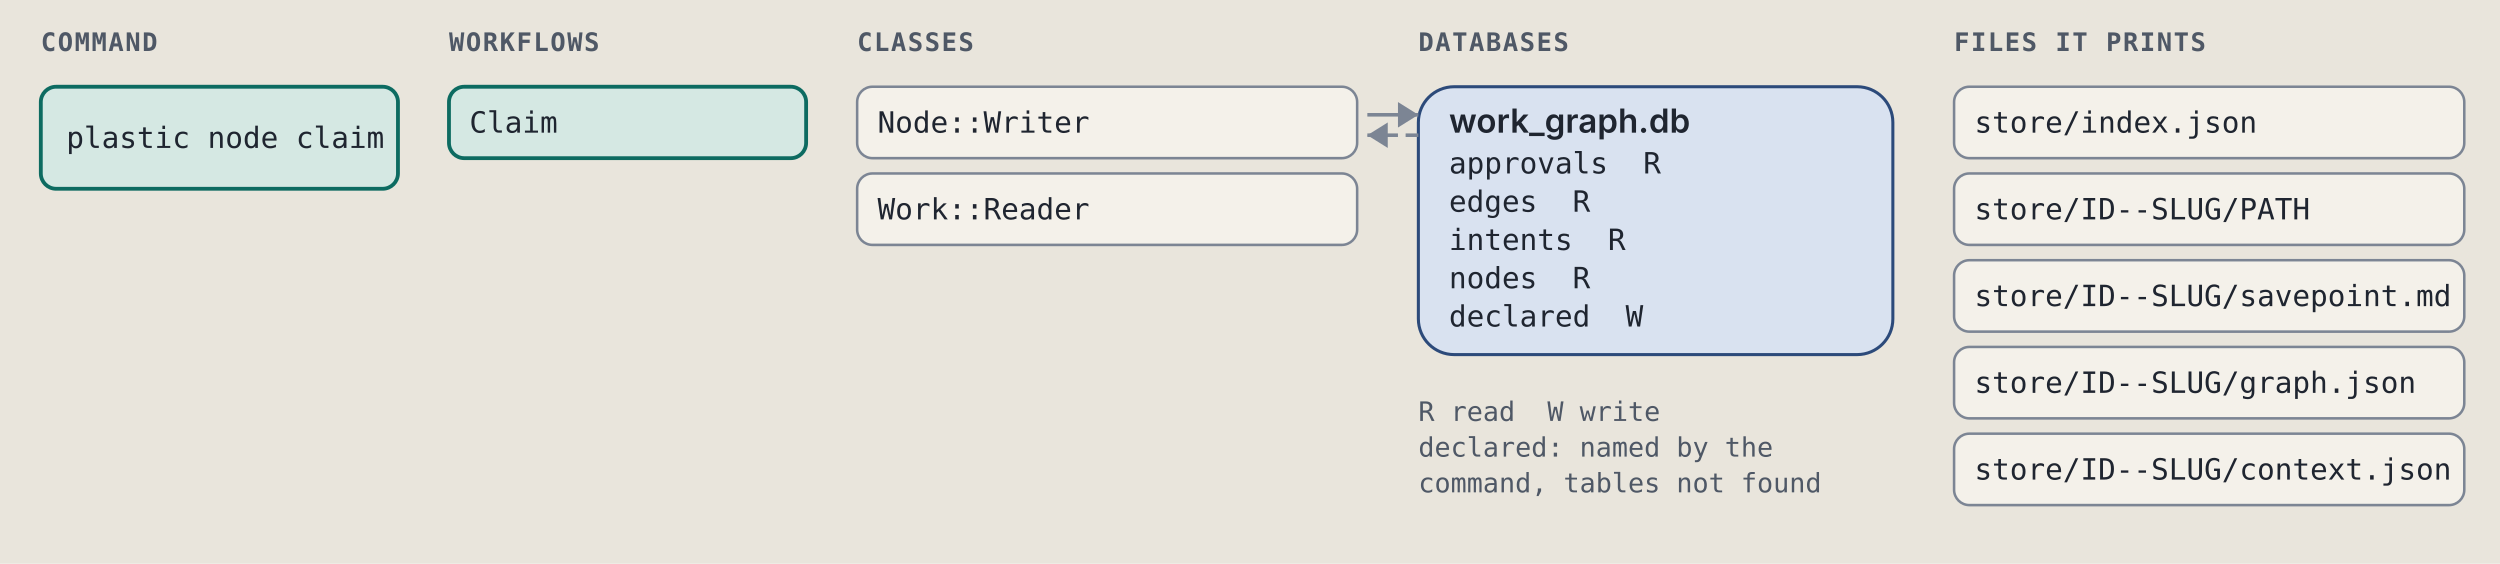
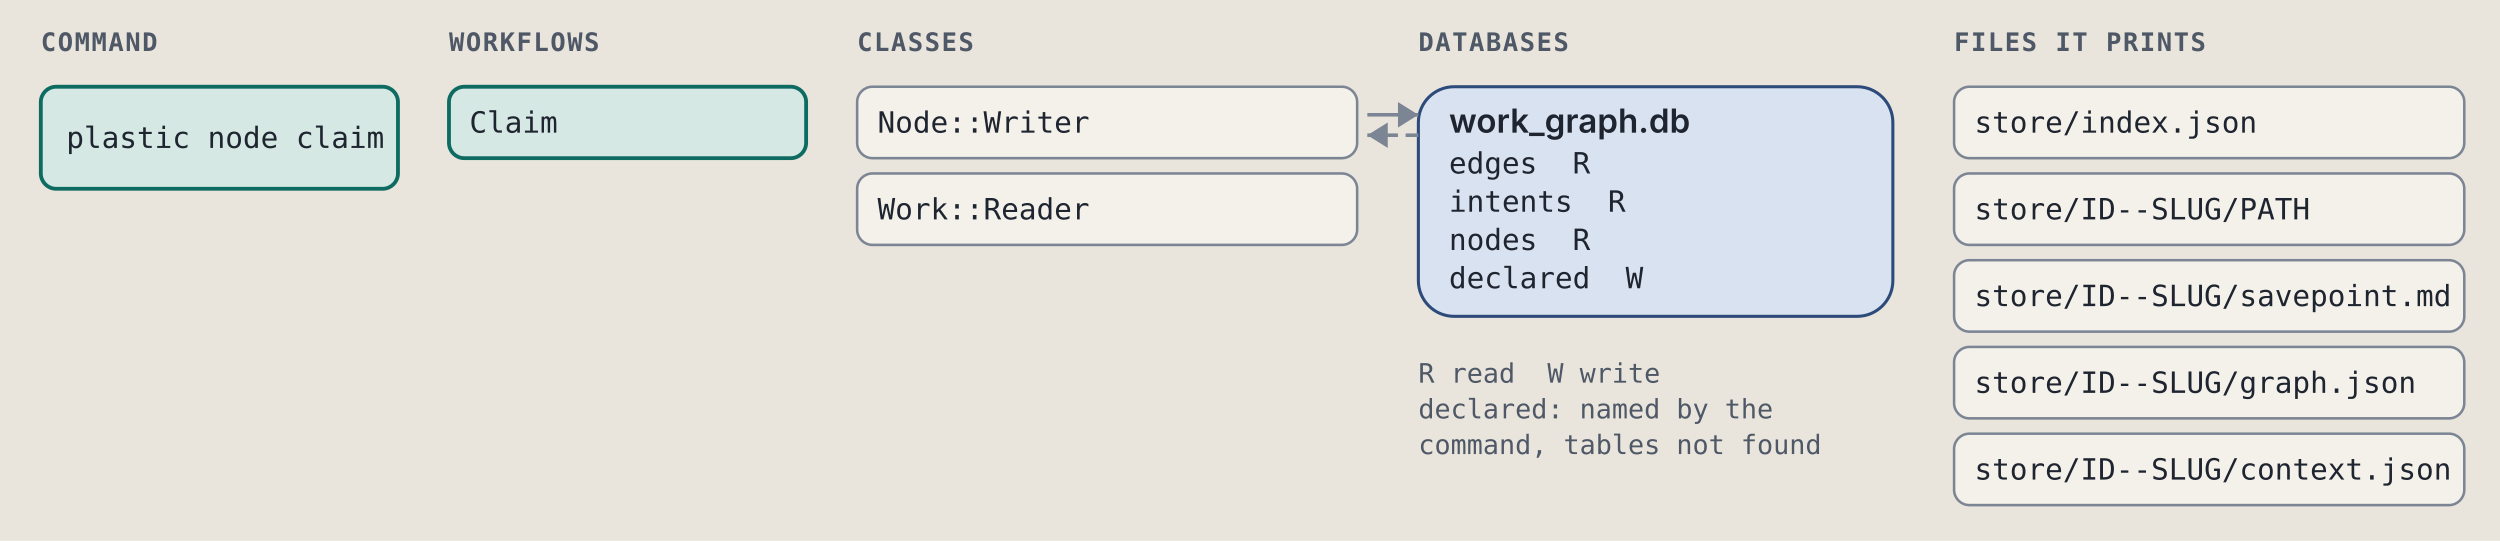
- <svg xmlns="http://www.w3.org/2000/svg" viewBox="0 0 980 221" width="980" height="221" role="img" xml:space="preserve">
+ <svg xmlns="http://www.w3.org/2000/svg" viewBox="0 0 980 212" width="980" height="212" role="img" xml:space="preserve">
  <style>.ground { fill: #e9e5dc; }
.card { fill: #f4f1ea; stroke: #7c8594; stroke-width: 1; }
.lane-code { fill: #d5e8e3; stroke: #0d6b61; stroke-width: 1.5; }
.lane-agent { fill: #f1e2c7; stroke: #9a5508; stroke-width: 1.5; }
.stop-refusal { fill: #e4dcf5; stroke: #5b35b0; stroke-width: 1.2; }
.stop-failure { fill: #f4d9d4; stroke: #a8261b; stroke-width: 1.2; }
.end { fill: #d9e2f0; stroke: #2c4a7a; stroke-width: 1.2; }
.wire { fill: none; stroke: #7c8594; stroke-width: 1.4; }
.wire-read { fill: none; stroke: #7c8594; stroke-width: 1.4; stroke-dasharray: 5 3; }
.wire-refusal { fill: none; stroke: #5b35b0; stroke-width: 1.2; stroke-dasharray: 4 3; }
.wire-failure { fill: none; stroke: #a8261b; stroke-width: 1.2; stroke-dasharray: 4 3; }
.head { fill: #7c8594; }
.t { fill: #1f2530; font: 12px "IBM Plex Sans", system-ui, -apple-system, "Segoe UI", sans-serif; }
.tb { fill: #1f2530; font: 600 13px "IBM Plex Sans", system-ui, -apple-system, "Segoe UI", sans-serif; }
.tm { fill: #1f2530; font: 11.5px "IBM Plex Mono", ui-monospace, Menlo, Consolas, monospace; }
.tag { font: 600 10px "IBM Plex Mono", ui-monospace, Menlo, Consolas, monospace; letter-spacing: .06em; }
.tag-code { fill: #0d6b61; } .tag-agent { fill: #9a5508; } .tag-refusal { fill: #5b35b0; }
.tag-failure { fill: #a8261b; } .tag-end { fill: #2c4a7a; } .tag-muted { fill: #4f5866; }
.tm.tag-muted { font-size: 10.5px; }
.db { fill: #d9e2f0; stroke: #2c4a7a; stroke-width: 1.2; }
.codebox { fill: #f4f1ea; stroke: #7c8594; stroke-width: 1; }
.cx { fill: #1f2530; font: 12px "IBM Plex Mono", ui-monospace, Menlo, Consolas, monospace; white-space: pre; }
.cx-n { fill: #4f5866; font: 11px "IBM Plex Mono", ui-monospace, Menlo, Consolas, monospace; }
.cx-k { fill: #5b35b0; } .cx-s { fill: #9a5508; } .cx-y { fill: #0d6b61; }
.cx-w { fill: #2c4a7a; font-weight: 600; } .cx-t { fill: #a8261b; } .cx-c { fill: #4f5866; font-style: italic; }
.badge { fill: #2c4a7a; } .badge-t { fill: #e9e5dc; font: 600 11px "IBM Plex Mono", ui-monospace, Menlo, Consolas, monospace; }
.bracket { fill: none; stroke: #2c4a7a; stroke-width: 1.4; }
.term { fill: #16191e; stroke: #7c8594; stroke-width: 1; }
.term-t { fill: #e6e2d8; font: 12px "IBM Plex Mono", ui-monospace, Menlo, Consolas, monospace; }
.term-p { fill: #8fd18f; font: 12px "IBM Plex Mono", ui-monospace, Menlo, Consolas, monospace; }
.term-m { fill: #a3abb6; font: 12px "IBM Plex Mono", ui-monospace, Menlo, Consolas, monospace; }
.big { font: 700 36px "IBM Plex Mono", ui-monospace, Menlo, Consolas, monospace; }

@media (prefers-color-scheme: dark) {
.ground { fill: #171a1f; }
.card { fill: #20242b; stroke: #8a93a2; stroke-width: 1; }
.lane-code { fill: #173a36; stroke: #5cc4b4; stroke-width: 1.5; }
.lane-agent { fill: #3d2e17; stroke: #e5a95a; stroke-width: 1.5; }
.stop-refusal { fill: #2d2445; stroke: #b59cf2; stroke-width: 1.2; }
.stop-failure { fill: #45211e; stroke: #f2958a; stroke-width: 1.2; }
.end { fill: #1f2c42; stroke: #97b6e8; stroke-width: 1.2; }
.wire { fill: none; stroke: #8a93a2; stroke-width: 1.4; }
.wire-read { fill: none; stroke: #8a93a2; stroke-width: 1.4; stroke-dasharray: 5 3; }
.wire-refusal { fill: none; stroke: #b59cf2; stroke-width: 1.2; stroke-dasharray: 4 3; }
.wire-failure { fill: none; stroke: #f2958a; stroke-width: 1.2; stroke-dasharray: 4 3; }
.head { fill: #8a93a2; }
.t { fill: #e8e4da; font: 12px "IBM Plex Sans", system-ui, -apple-system, "Segoe UI", sans-serif; }
.tb { fill: #e8e4da; font: 600 13px "IBM Plex Sans", system-ui, -apple-system, "Segoe UI", sans-serif; }
.tm { fill: #e8e4da; font: 11.5px "IBM Plex Mono", ui-monospace, Menlo, Consolas, monospace; }
.tag { font: 600 10px "IBM Plex Mono", ui-monospace, Menlo, Consolas, monospace; letter-spacing: .06em; }
.tag-code { fill: #5cc4b4; } .tag-agent { fill: #e5a95a; } .tag-refusal { fill: #b59cf2; }
.tag-failure { fill: #f2958a; } .tag-end { fill: #97b6e8; } .tag-muted { fill: #b3b9c3; }
.tm.tag-muted { font-size: 10.5px; }
.db { fill: #1f2c42; stroke: #97b6e8; stroke-width: 1.2; }
.codebox { fill: #20242b; stroke: #8a93a2; stroke-width: 1; }
.cx { fill: #e8e4da; font: 12px "IBM Plex Mono", ui-monospace, Menlo, Consolas, monospace; white-space: pre; }
.cx-n { fill: #b3b9c3; font: 11px "IBM Plex Mono", ui-monospace, Menlo, Consolas, monospace; }
.cx-k { fill: #b59cf2; } .cx-s { fill: #e5a95a; } .cx-y { fill: #5cc4b4; }
.cx-w { fill: #97b6e8; font-weight: 600; } .cx-t { fill: #f2958a; } .cx-c { fill: #b3b9c3; font-style: italic; }
.badge { fill: #97b6e8; } .badge-t { fill: #171a1f; font: 600 11px "IBM Plex Mono", ui-monospace, Menlo, Consolas, monospace; }
.bracket { fill: none; stroke: #97b6e8; stroke-width: 1.4; }
.term { fill: #16191e; stroke: #8a93a2; stroke-width: 1; }
.term-t { fill: #e6e2d8; font: 12px "IBM Plex Mono", ui-monospace, Menlo, Consolas, monospace; }
.term-p { fill: #8fd18f; font: 12px "IBM Plex Mono", ui-monospace, Menlo, Consolas, monospace; }
.term-m { fill: #a3abb6; font: 12px "IBM Plex Mono", ui-monospace, Menlo, Consolas, monospace; }
.big { font: 700 36px "IBM Plex Mono", ui-monospace, Menlo, Consolas, monospace; }
}</style>
  <rect width="100%" height="100%" class="ground" />
  <text x="16" y="20" class="tag tag-muted" text-anchor="start">COMMAND</text>
  <text x="176" y="20" class="tag tag-muted" text-anchor="start">WORKFLOWS</text>
  <text x="336" y="20" class="tag tag-muted" text-anchor="start">CLASSES</text>
  <text x="556" y="20" class="tag tag-muted" text-anchor="start">DATABASES</text>
  <text x="766" y="20" class="tag tag-muted" text-anchor="start">FILES IT PRINTS</text>
  <rect x="16" y="34" width="140" height="40" rx="6" class="lane-code" />
  <text x="26" y="58" class="tm" text-anchor="start">plastic node claim</text>
  <rect x="176" y="34" width="140" height="28" rx="6" class="lane-code" />
  <text x="184" y="52" class="tm" text-anchor="start">Claim</text>
  <rect x="336" y="34" width="196" height="28" rx="6" class="card" />
  <text x="344" y="52" class="tm" text-anchor="start">Node::Writer</text>
  <rect x="336" y="68" width="196" height="28" rx="6" class="card" />
  <text x="344" y="86" class="tm" text-anchor="start">Work::Reader</text>
-   <rect x="556" y="34" width="186" height="105" rx="14" class="db" />
+   <rect x="556" y="34" width="186" height="90" rx="14" class="db" />
  <text x="568" y="52" class="tb" text-anchor="start">work_graph.db</text>
-   <text x="568" y="68" class="tm" text-anchor="start">approvals  R</text>
-   <text x="568" y="83" class="tm" text-anchor="start">edges  R</text>
-   <text x="568" y="98" class="tm" text-anchor="start">intents  R</text>
-   <text x="568" y="113" class="tm" text-anchor="start">nodes  R</text>
-   <text x="568" y="128" class="tm" text-anchor="start">declared  W</text>
+   <text x="568" y="68" class="tm" text-anchor="start">edges  R</text>
+   <text x="568" y="83" class="tm" text-anchor="start">intents  R</text>
+   <text x="568" y="98" class="tm" text-anchor="start">nodes  R</text>
+   <text x="568" y="113" class="tm" text-anchor="start">declared  W</text>
  <path d="M 536 45 L 556 45" class="wire" />
  <path d="M 548 40 L 556 45 L 548 50 Z" class="head" />
  <path d="M 556 53 L 536 53" class="wire-read" />
  <path d="M 544 48 L 536 53 L 544 58 Z" class="head" />
-   <text x="556" y="165" class="tm tag-muted" text-anchor="start">R read  W write</text>
-   <text x="556" y="179" class="tm tag-muted" text-anchor="start">declared: named by the</text>
-   <text x="556" y="193" class="tm tag-muted" text-anchor="start">command, tables not found</text>
+   <text x="556" y="150" class="tm tag-muted" text-anchor="start">R read  W write</text>
+   <text x="556" y="164" class="tm tag-muted" text-anchor="start">declared: named by the</text>
+   <text x="556" y="178" class="tm tag-muted" text-anchor="start">command, tables not found</text>
  <rect x="766" y="34" width="200" height="28" rx="6" class="card" />
  <text x="774" y="52" class="tm" text-anchor="start">store/index.json</text>
  <rect x="766" y="68" width="200" height="28" rx="6" class="card" />
  <text x="774" y="86" class="tm" text-anchor="start">store/ID--SLUG/PATH</text>
  <rect x="766" y="102" width="200" height="28" rx="6" class="card" />
  <text x="774" y="120" class="tm" text-anchor="start">store/ID--SLUG/savepoint.md</text>
  <rect x="766" y="136" width="200" height="28" rx="6" class="card" />
  <text x="774" y="154" class="tm" text-anchor="start">store/ID--SLUG/graph.json</text>
  <rect x="766" y="170" width="200" height="28" rx="6" class="card" />
  <text x="774" y="188" class="tm" text-anchor="start">store/ID--SLUG/context.json</text>
</svg>
